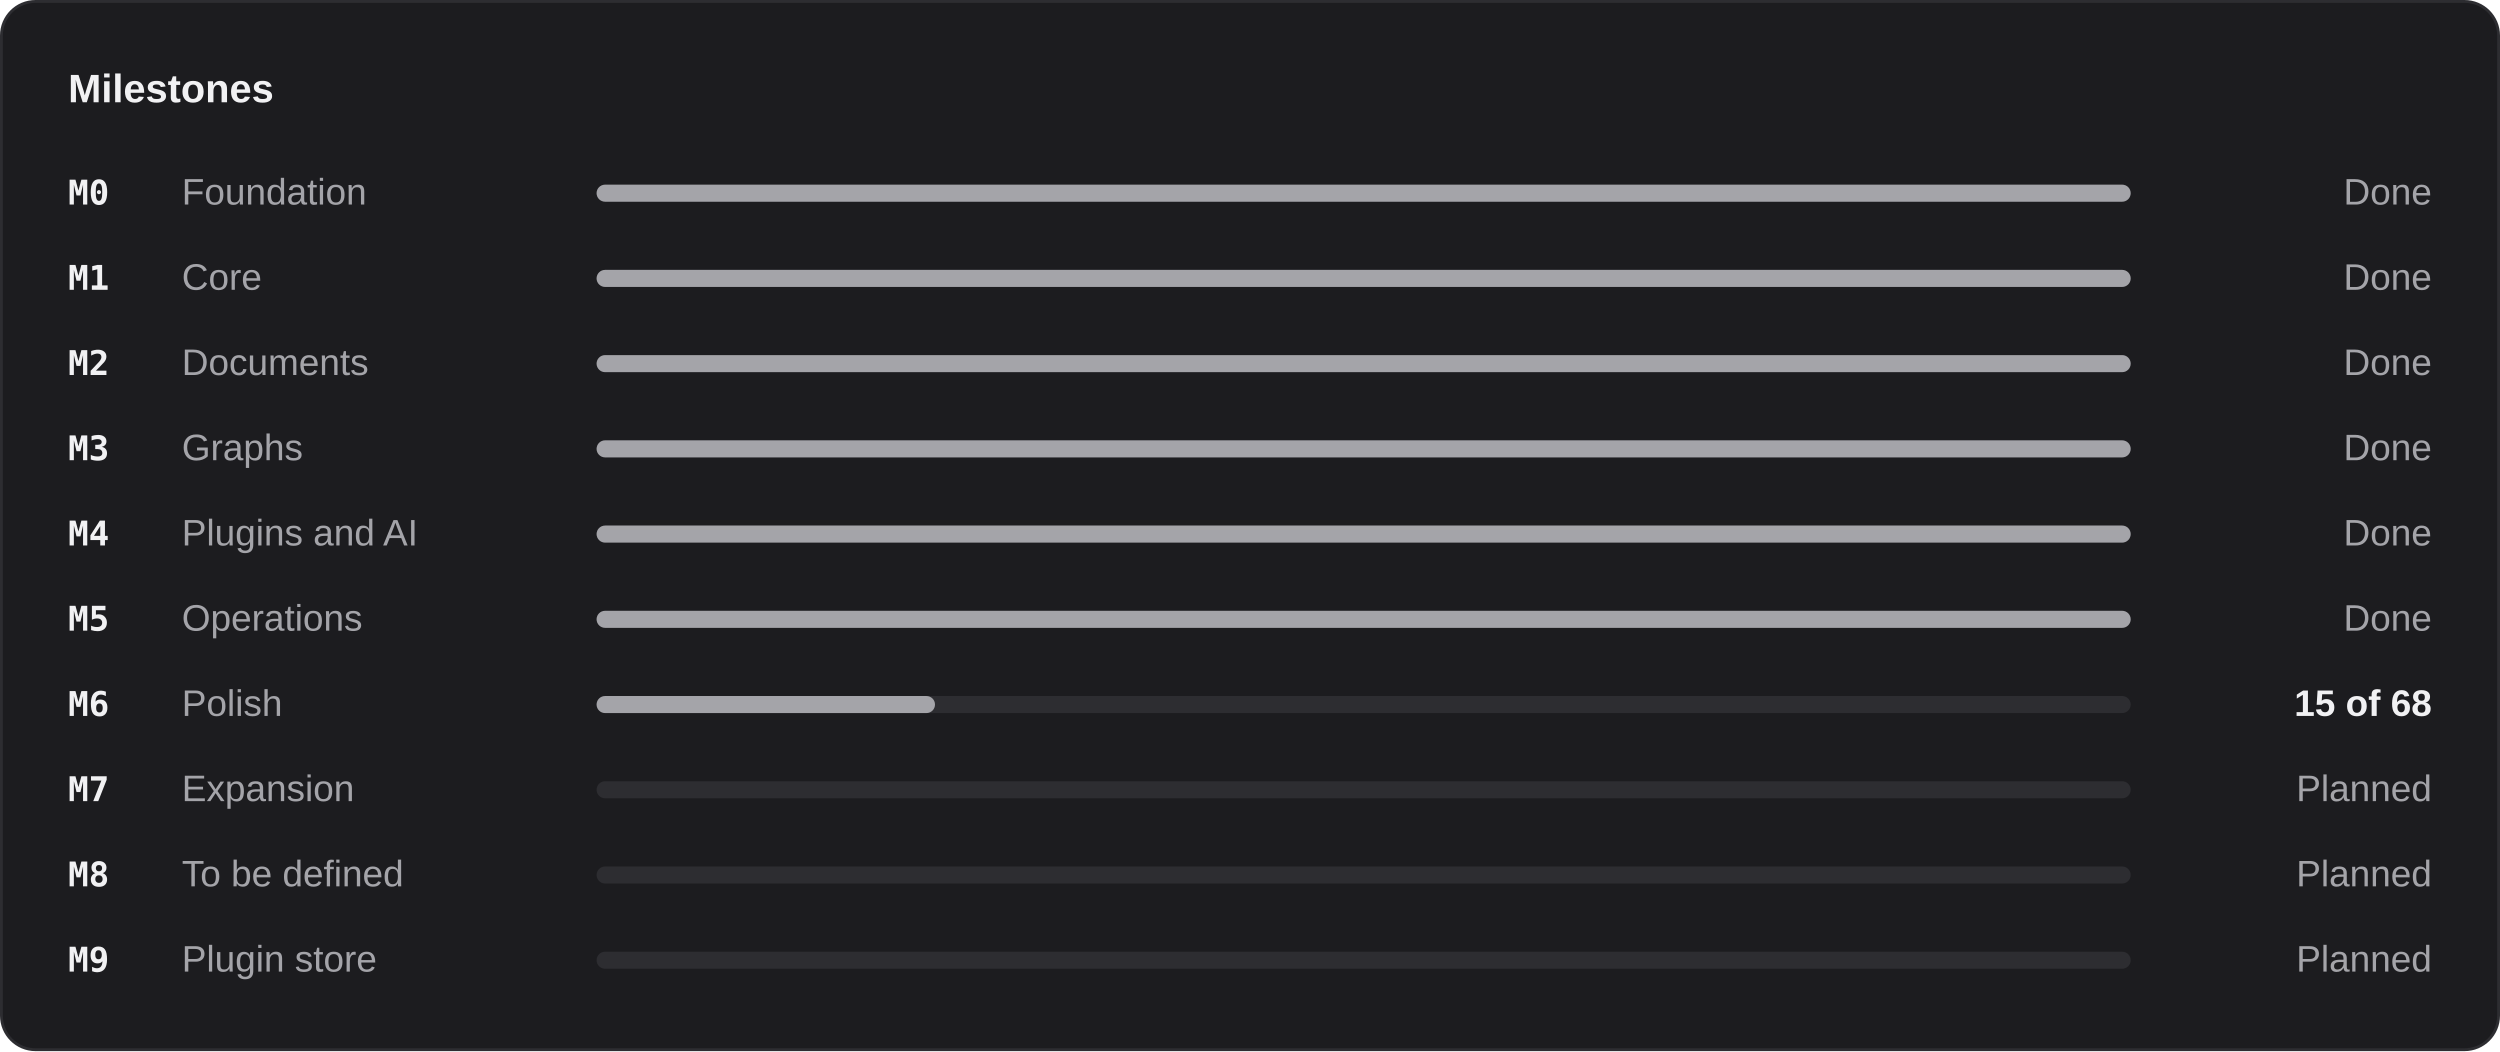
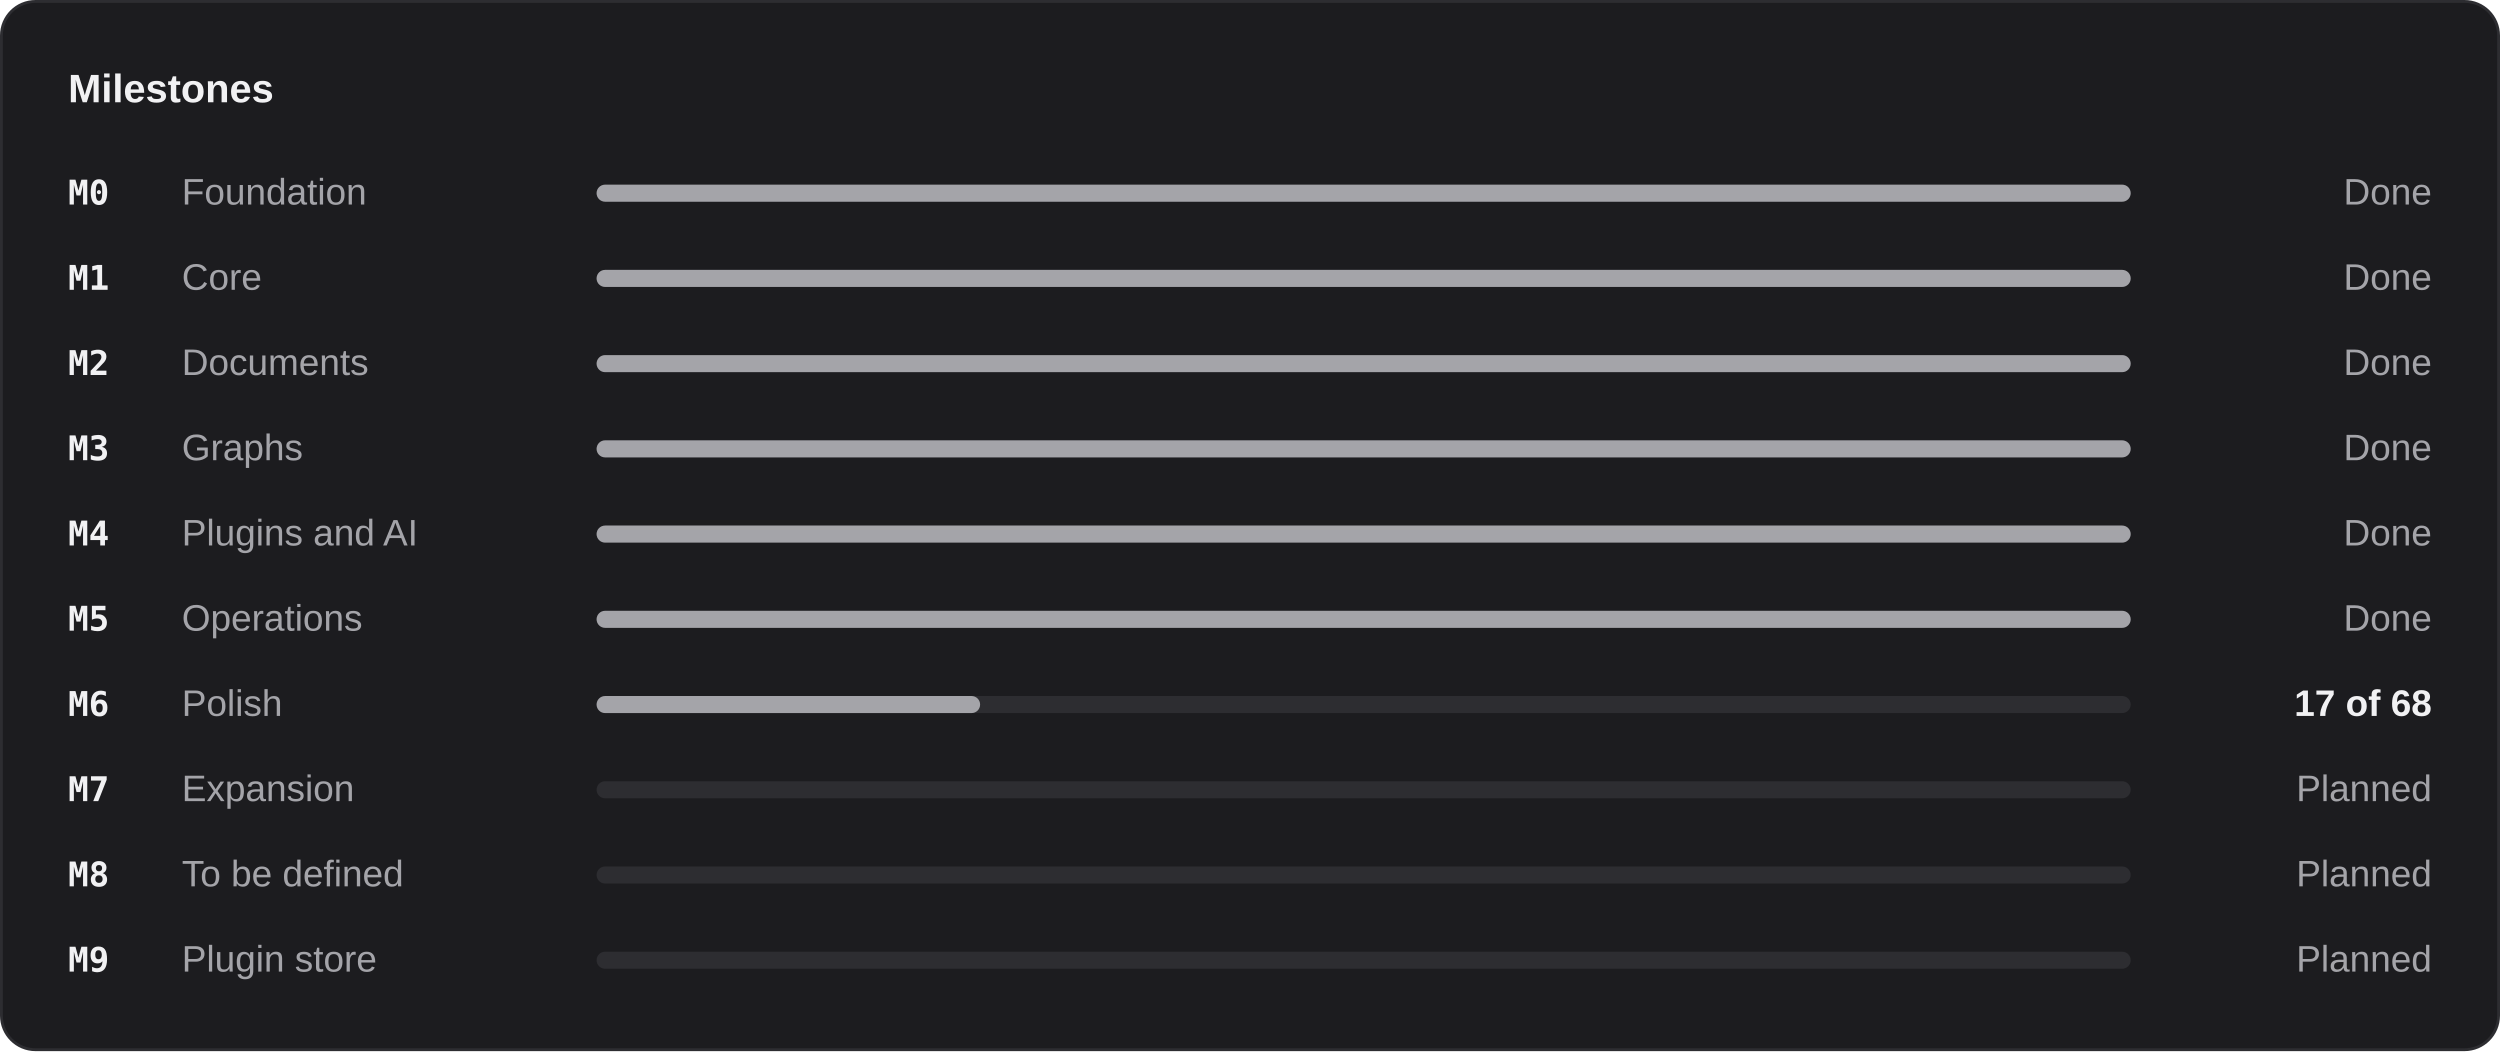
<svg xmlns="http://www.w3.org/2000/svg" width="880" height="370" viewBox="0 0 880 370" role="img" aria-labelledby="title desc">
  <defs>
    <linearGradient id="sweep" x1="0" x2="1" y1="0" y2="0">
      <stop offset="0" stop-color="#f1f1f3" stop-opacity="0" />
      <stop offset="0.5" stop-color="#f1f1f3" stop-opacity="0.45" />
      <stop offset="1" stop-color="#f1f1f3" stop-opacity="0" />
    </linearGradient>
  </defs>
  <style>
text{font-family:"Instrument Sans","Segoe UI",system-ui,-apple-system,"Helvetica Neue",Arial,sans-serif;font-size:13px;fill:#a4a4a9;font-variant-numeric:tabular-nums}
.title{font-size:14px;font-weight:600;fill:#f1f1f3}
.id{font-family:"JetBrains Mono",ui-monospace,"Cascadia Code","SF Mono",Menlo,Consolas,monospace;font-size:12px;font-weight:600;fill:#f1f1f3}
.status.current{fill:#f1f1f3;font-weight:600}
.track{fill:#2d2d31}
.fill{fill:#a4a4a9;transform-box:fill-box;transform-origin:left center;animation:grow 1.2s cubic-bezier(.22,.7,.2,1) backwards}
@keyframes grow{from{transform:scaleX(0)}to{transform:scaleX(1)}}
- @keyframes sweep-m6{0%{transform:translateX(0)}55%,100%{transform:translateX(239.12px)}}
+ @keyframes sweep-m6{0%{transform:translateX(0)}55%,100%{transform:translateX(255px)}}
.sweep-m6{animation:sweep-m6 4.8s ease-in-out 1.74s infinite}
@media (prefers-reduced-motion:reduce){.fill,.sweep{animation:none}}
</style>
  <rect x="0.5" y="0.5" width="879" height="369" rx="12" fill="#1c1c1f" stroke="#2d2d31" />
  <text class="title" x="24" y="36">Milestones</text>
  <g class="row">
    <text class="id" x="24" y="72">M0</text>
    <text class="name" x="64" y="72">Foundation</text>
    <rect class="track" x="210" y="65" width="540" height="6" rx="3" />
    <rect class="fill" x="210" y="65" width="540" height="6" rx="3" style="animation-delay:0s" />
    <text class="status" x="856" y="72" text-anchor="end">Done</text>
  </g>
  <g class="row">
    <text class="id" x="24" y="102">M1</text>
    <text class="name" x="64" y="102">Core</text>
    <rect class="track" x="210" y="95" width="540" height="6" rx="3" />
    <rect class="fill" x="210" y="95" width="540" height="6" rx="3" style="animation-delay:0.09s" />
    <text class="status" x="856" y="102" text-anchor="end">Done</text>
  </g>
  <g class="row">
    <text class="id" x="24" y="132">M2</text>
    <text class="name" x="64" y="132">Documents</text>
    <rect class="track" x="210" y="125" width="540" height="6" rx="3" />
    <rect class="fill" x="210" y="125" width="540" height="6" rx="3" style="animation-delay:0.18s" />
    <text class="status" x="856" y="132" text-anchor="end">Done</text>
  </g>
  <g class="row">
    <text class="id" x="24" y="162">M3</text>
    <text class="name" x="64" y="162">Graphs</text>
    <rect class="track" x="210" y="155" width="540" height="6" rx="3" />
    <rect class="fill" x="210" y="155" width="540" height="6" rx="3" style="animation-delay:0.27s" />
    <text class="status" x="856" y="162" text-anchor="end">Done</text>
  </g>
  <g class="row">
    <text class="id" x="24" y="192">M4</text>
    <text class="name" x="64" y="192">Plugins and AI</text>
    <rect class="track" x="210" y="185" width="540" height="6" rx="3" />
    <rect class="fill" x="210" y="185" width="540" height="6" rx="3" style="animation-delay:0.36s" />
    <text class="status" x="856" y="192" text-anchor="end">Done</text>
  </g>
  <g class="row">
    <text class="id" x="24" y="222">M5</text>
    <text class="name" x="64" y="222">Operations</text>
    <rect class="track" x="210" y="215" width="540" height="6" rx="3" />
    <rect class="fill" x="210" y="215" width="540" height="6" rx="3" style="animation-delay:0.45s" />
    <text class="status" x="856" y="222" text-anchor="end">Done</text>
  </g>
  <g class="row">
    <text class="id" x="24" y="252">M6</text>
    <text class="name" x="64" y="252">Polish</text>
    <rect class="track" x="210" y="245" width="540" height="6" rx="3" />
-     <rect class="fill" x="210" y="245" width="119.12" height="6" rx="3" style="animation-delay:0.54s" />
+     <rect class="fill" x="210" y="245" width="135" height="6" rx="3" style="animation-delay:0.54s" />
    <clipPath id="clip-m6">
-       <rect x="210" y="245" width="119.12" height="6" rx="3" />
+       <rect x="210" y="245" width="135" height="6" rx="3" />
    </clipPath>
    <g clip-path="url(#clip-m6)">
      <rect class="sweep sweep-m6" x="90" y="245" width="120" height="6" fill="url(#sweep)" />
    </g>
-     <text class="status current" x="856" y="252" text-anchor="end">15 of 68</text>
+     <text class="status current" x="856" y="252" text-anchor="end">17 of 68</text>
  </g>
  <g class="row">
    <text class="id" x="24" y="282">M7</text>
    <text class="name" x="64" y="282">Expansion</text>
    <rect class="track" x="210" y="275" width="540" height="6" rx="3" />
    <text class="status" x="856" y="282" text-anchor="end">Planned</text>
  </g>
  <g class="row">
    <text class="id" x="24" y="312">M8</text>
    <text class="name" x="64" y="312">To be defined</text>
    <rect class="track" x="210" y="305" width="540" height="6" rx="3" />
    <text class="status" x="856" y="312" text-anchor="end">Planned</text>
  </g>
  <g class="row">
    <text class="id" x="24" y="342">M9</text>
    <text class="name" x="64" y="342">Plugin store</text>
    <rect class="track" x="210" y="335" width="540" height="6" rx="3" />
    <text class="status" x="856" y="342" text-anchor="end">Planned</text>
  </g>
</svg>
